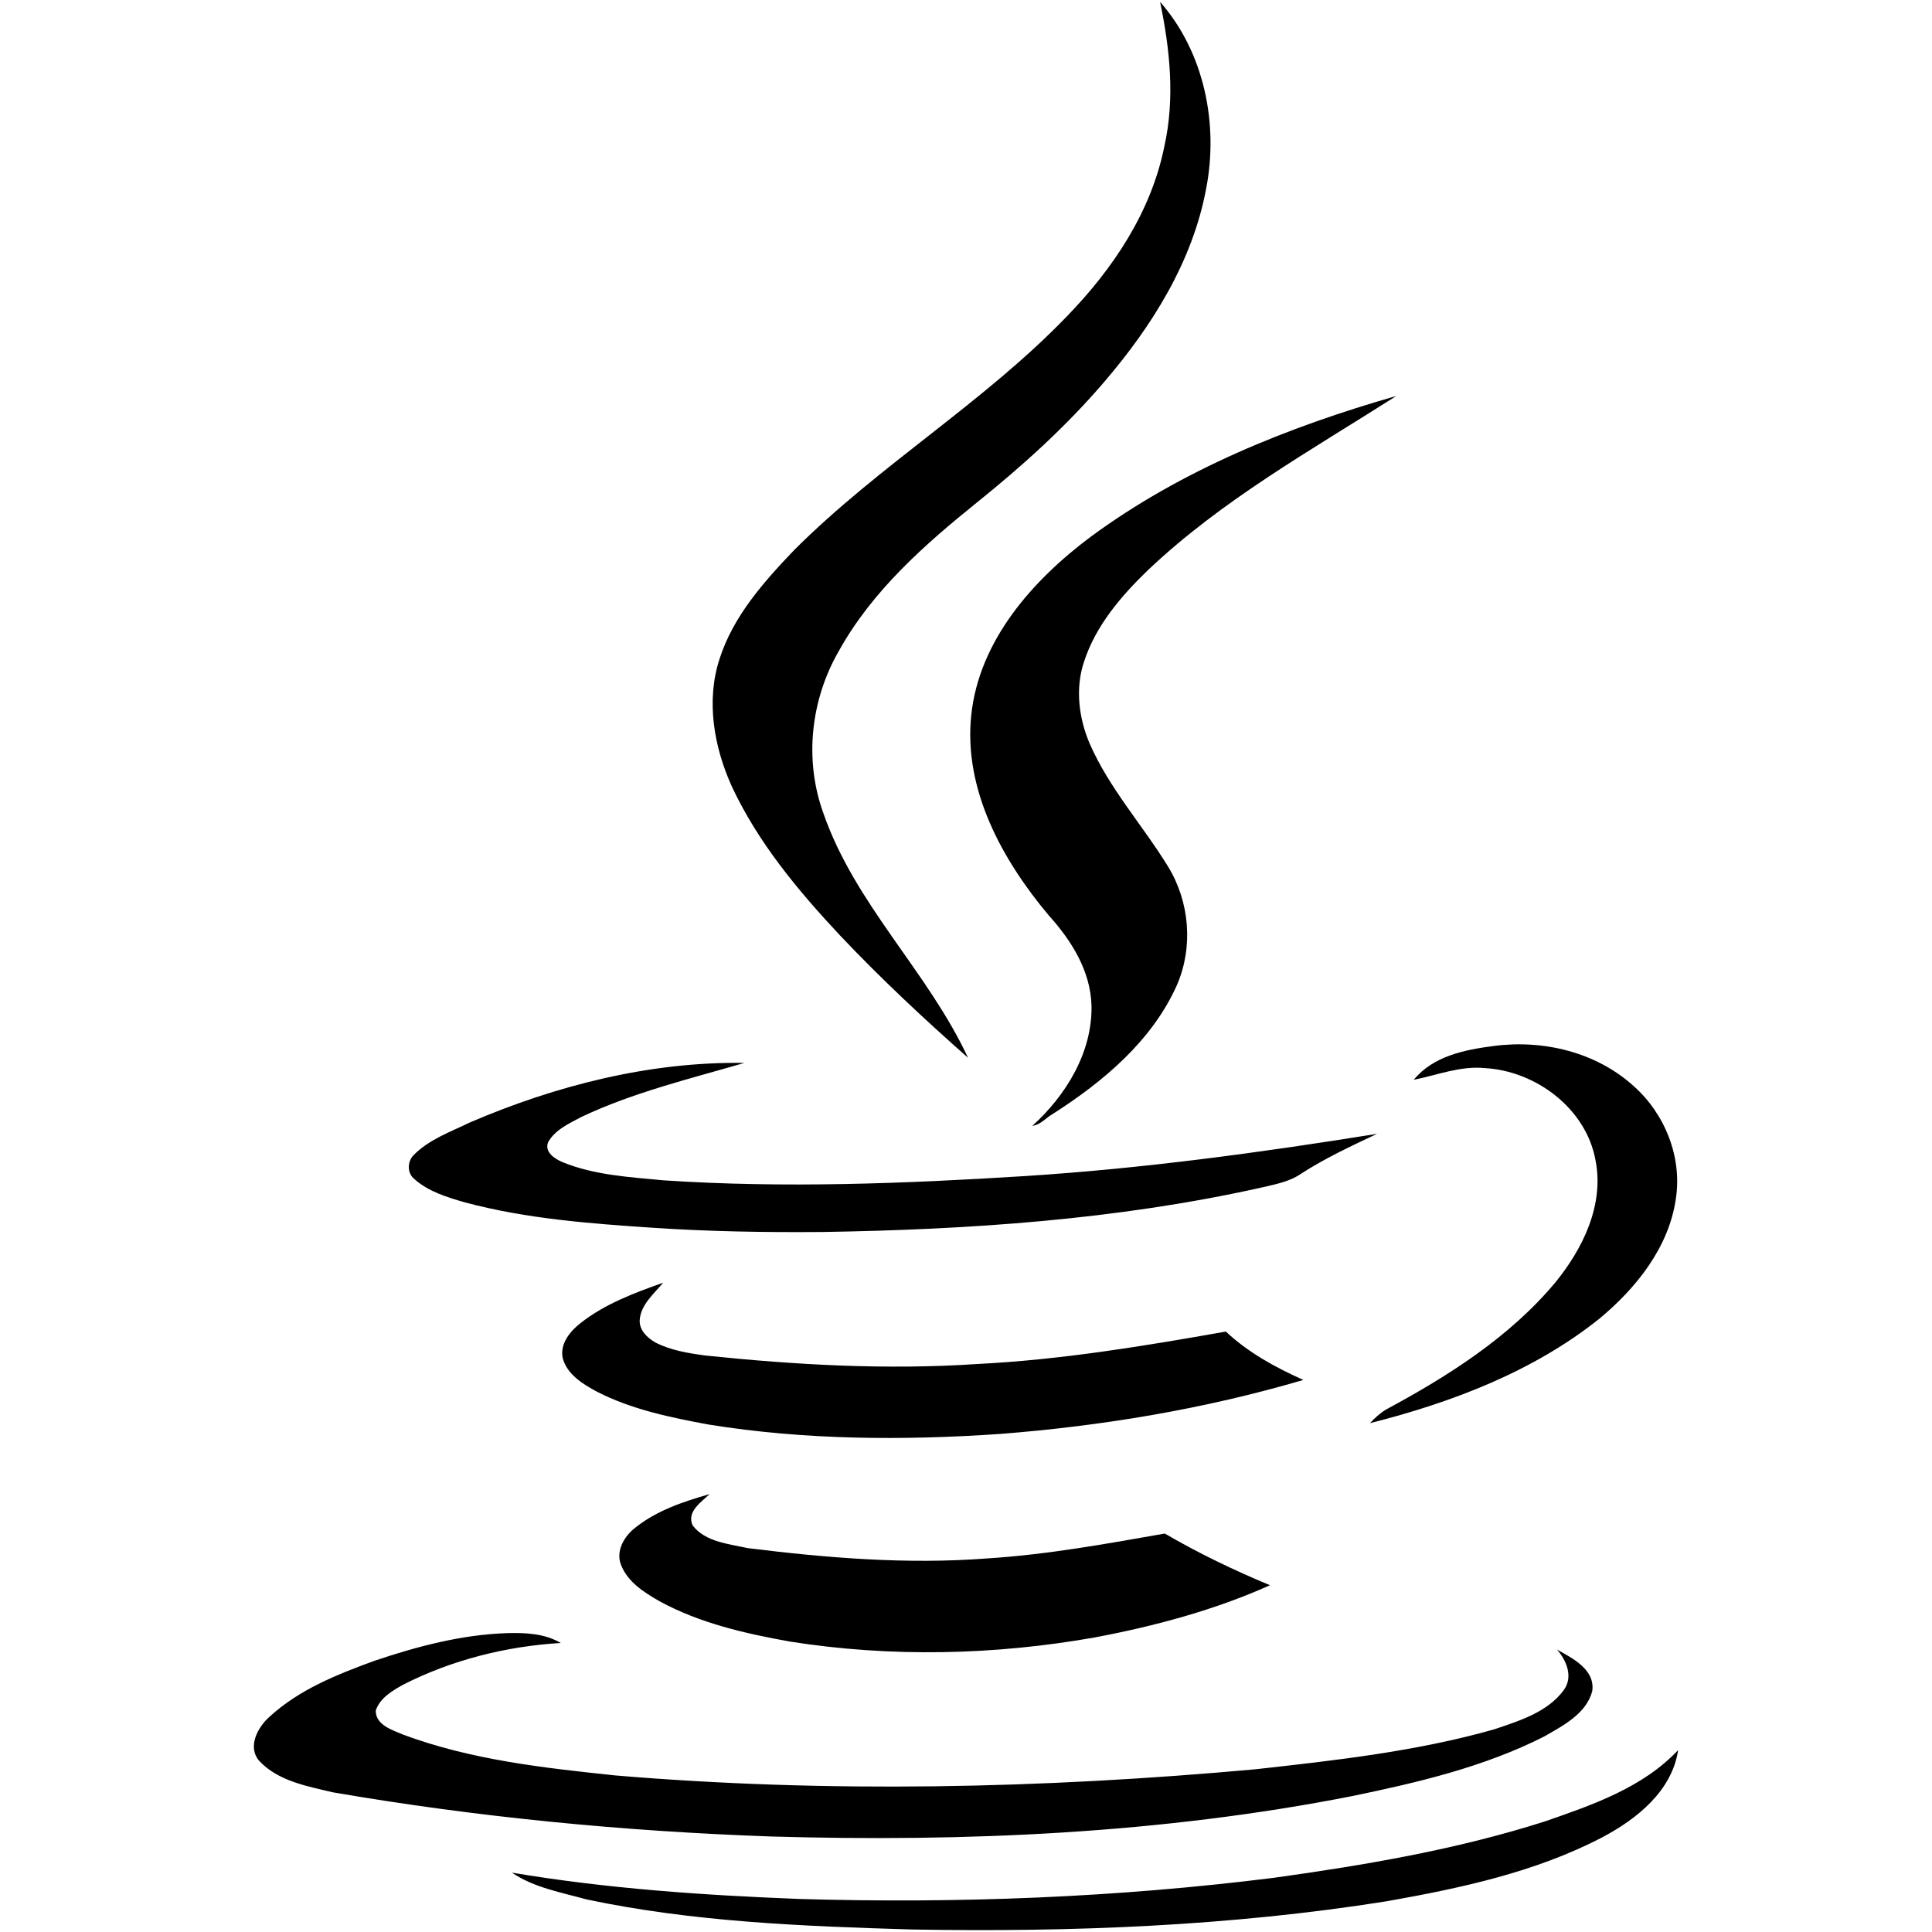
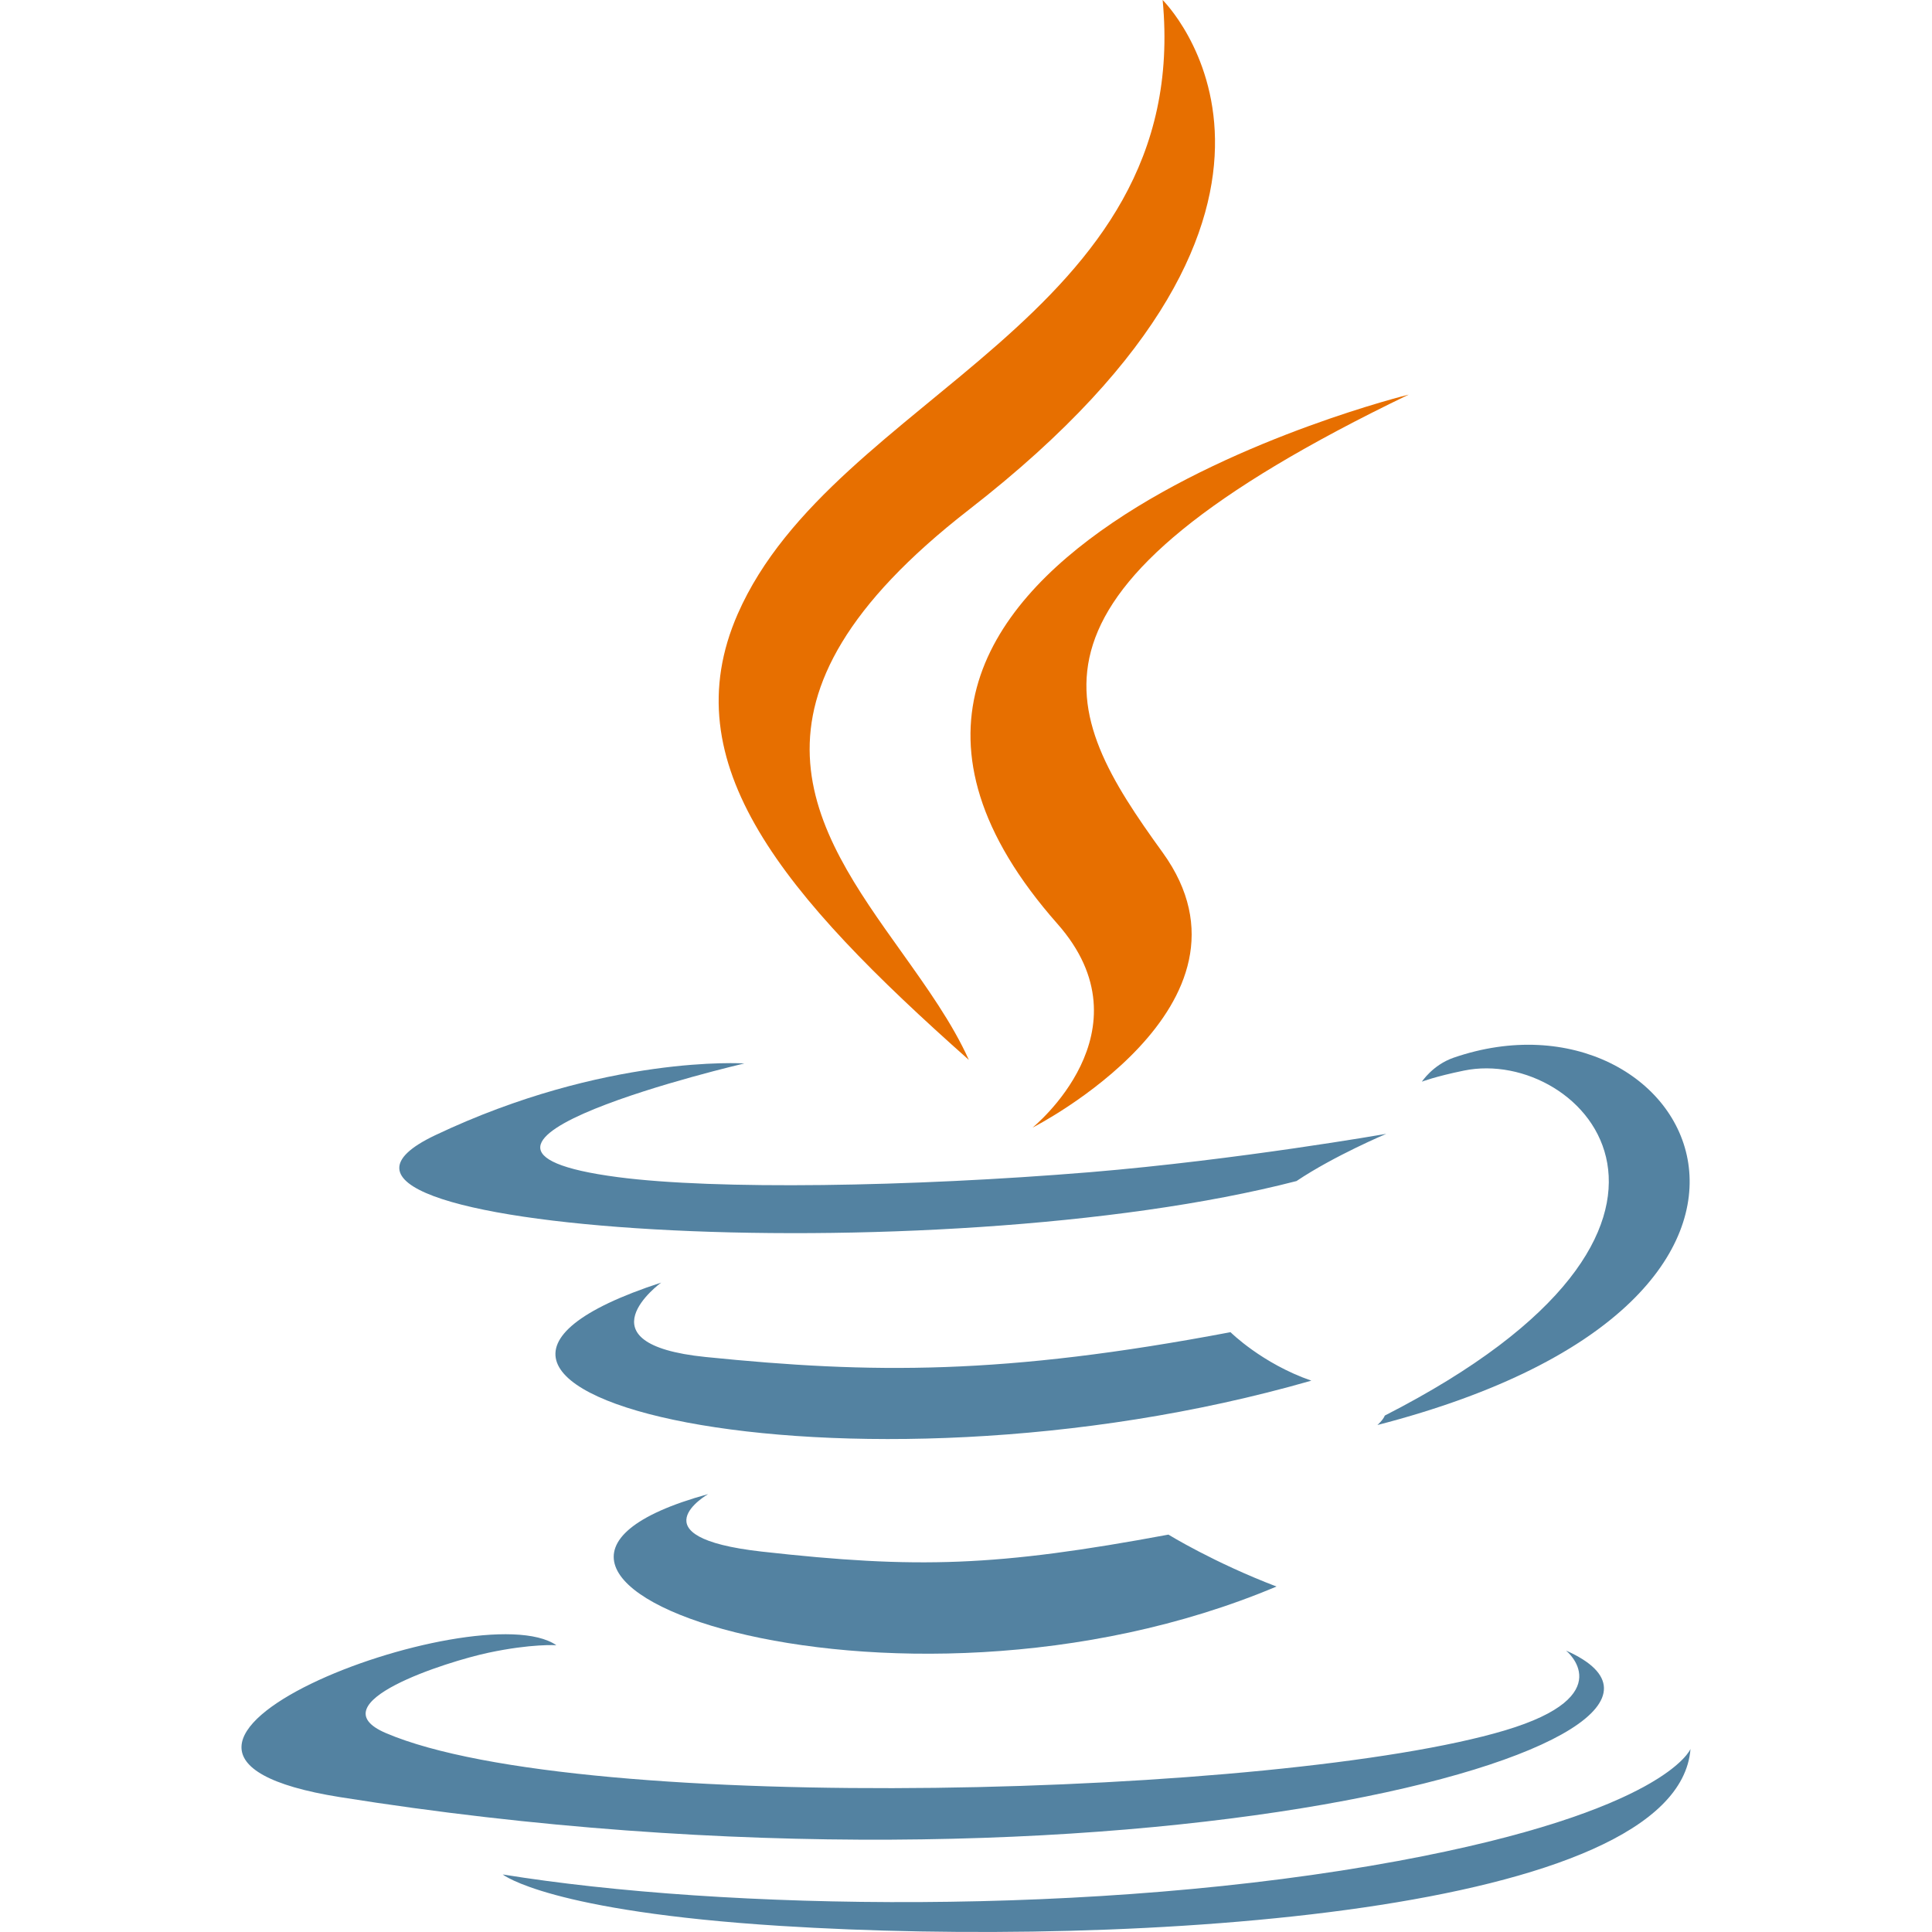
- <svg xmlns="http://www.w3.org/2000/svg" fill="#000000" version="1.1" width="800px" height="800px" viewBox="0 0 512 512" enable-background="new 0 0 512 512" xml:space="preserve">
-   <g id="5151e0c8492e5103c096af88a51e8d81">
-     <path display="inline" d="M193.918,208.369c-4.729-10.456-6.849-22.652-3.236-33.731c3.612-11.327,11.703-20.413,19.794-28.878   c22.525-22.531,50.285-39.085,72.316-61.986c12.197-12.573,22.278-27.634,25.762-44.937c2.864-12.695,1.496-25.764-1.117-38.337   c11.7,13.319,15.559,32.363,12.197,49.541c-3.608,19.292-14.316,36.344-26.886,51.031c-10.081,11.827-21.659,22.282-33.731,31.993   c-14.065,11.327-27.88,23.524-36.716,39.457c-7.472,12.943-9.215,28.876-4.11,42.942c8.341,24.146,27.756,42.071,38.338,64.848   c-11.703-10.332-23.152-21.036-33.86-32.361C211.471,236.001,200.889,223.307,193.918,208.369z M257.398,189.448   c-2.115,19.792,8.213,38.462,20.539,53.151c5.972,6.596,11.076,14.687,11.323,23.899c0.251,12.318-6.716,23.774-15.684,31.861   c2.119-0.246,3.612-2.115,5.355-3.11c13.443-8.589,26.385-19.418,32.982-34.227c4.357-10.083,3.362-22.034-2.362-31.371   c-6.724-10.953-15.559-20.662-20.786-32.61c-2.867-6.721-3.862-14.562-1.496-21.657c3.114-9.583,9.834-17.426,16.93-24.272   c19.54-18.544,43.189-31.743,65.844-46.179c-28.629,8.214-56.883,19.542-81.03,37.343   C273.702,153.727,259.515,169.658,257.398,189.448z M393.447,283.052c13.568,0.748,26.882,10.704,29.374,24.397   c2.366,11.825-3.358,23.524-10.705,32.485c-12.075,14.438-28.382,24.771-44.807,33.609c-1.622,0.991-2.99,2.237-4.235,3.608   c21.659-5.478,43.314-13.689,60.867-27.756c9.705-8.091,18.294-18.799,20.163-31.619c1.743-11.076-2.86-22.528-11.077-29.871   c-9.96-9.09-24.021-12.448-37.218-10.704c-7.593,0.995-15.931,2.613-21.158,8.961C380.877,284.921,386.971,282.429,393.447,283.052   z M123.22,318.647c16.303,4.357,33.108,5.603,49.787,6.724c14.936,0.995,29.875,1.246,44.937,1.12   c38.833-0.619,77.916-3.236,116.003-11.699c3.608-0.87,7.593-1.493,10.833-3.733c6.347-4.11,13.313-7.347,20.162-10.583   c-30.995,4.979-62.113,9.215-93.478,11.205c-31.74,1.991-63.731,3.236-95.593,1.121c-9.086-0.87-18.423-1.371-26.886-4.858   c-1.994-0.87-4.733-2.609-3.738-5.227c1.869-3.361,5.603-4.977,8.839-6.72c13.694-6.473,28.629-10.081,43.193-14.313   c-25.021-0.376-49.916,5.971-72.814,15.806c-5.105,2.491-10.83,4.481-14.936,8.714c-1.622,1.739-1.622,4.732,0.247,6.222   C113.511,315.787,118.487,317.28,123.22,318.647z M324.864,352.88c-21.784,3.859-43.694,7.472-65.726,8.589   c-24.147,1.618-48.294,0.247-72.191-2.241c-4.604-0.623-9.211-1.368-13.317-3.483c-2.116-1.246-4.231-3.236-4.106-5.854   c0.247-4.106,3.73-6.967,6.222-9.956c-7.715,2.739-15.434,5.599-21.906,10.708c-2.742,2.116-5.478,5.474-4.733,9.208   c1.125,4.356,5.356,6.97,9.09,8.96c9.208,4.733,19.54,6.846,29.625,8.714c25.511,4.11,51.527,4.235,77.167,2.488   c27.141-2.115,54.148-6.594,80.411-14.313C337.932,362.342,330.836,358.479,324.864,352.88z M188.068,395.951   c-6.97,1.99-14.066,4.357-19.79,8.957c-2.868,2.241-5.105,6.104-3.734,9.713c1.743,4.604,6.1,7.347,10.203,9.705   c10.708,5.854,22.78,8.589,34.604,10.708c26.765,4.229,54.27,3.608,80.908-1.12c15.806-2.989,31.615-7.221,46.301-13.815   c-9.584-3.984-18.917-8.467-27.878-13.693c-15.559,2.738-31.246,5.603-47.178,6.598c-21.032,1.618-42.319-0.125-63.355-2.738   c-4.98-1.121-11.202-1.618-14.563-5.976C181.847,400.677,185.828,398.063,188.068,395.951z M358.345,475.982   c17.424-3.604,34.977-7.719,50.908-15.806c4.976-2.867,11.076-5.979,12.698-11.95c0.87-5.725-5.105-8.714-9.337-11.08   c2.613,2.993,4.356,7.347,1.74,10.83c-4.357,5.853-11.821,8.091-18.42,10.332c-20.66,5.85-42.072,8.216-63.355,10.582   c-56.385,5.102-113.146,6.348-169.528,1.618c-18.92-1.994-38.217-4.109-56.264-10.829c-2.86-1.246-7.217-2.492-7.217-6.352   c1.117-3.354,4.357-5.227,7.217-6.845c12.945-6.595,27.384-10.207,41.822-11.077c-4.228-2.491-9.208-2.738-14.062-2.613   c-12.076,0.373-23.9,3.483-35.349,7.347c-9.834,3.604-19.916,7.59-27.76,14.811c-3.111,2.735-5.971,7.962-2.739,11.699   c4.98,5.353,12.699,6.72,19.54,8.338c38.338,6.599,77.171,10.328,116.011,11.699C255.781,488.184,307.684,485.942,358.345,475.982z    M409.378,482.706c-23.402,7.468-47.672,11.574-71.822,14.936c-41.696,5.227-83.769,6.845-125.716,5.603   c-25.515-0.995-51.03-2.738-76.176-6.974c5.85,3.984,13.071,5.227,19.794,7.096c28.257,5.976,57.255,7.096,86.01,7.966   c42.19,0.748,84.387-0.87,125.962-7.468c19.669-3.48,39.459-7.715,57.13-16.927c9.215-4.854,18.552-12.326,20.163-23.152   C435.391,473.741,421.951,478.349,409.378,482.706z">
- 
- </path>
-   </g>
+ <svg xmlns="http://www.w3.org/2000/svg" width="800px" height="800px" viewBox="0 0 32 32" fill="none">
+   <path d="M16.05 8.441C22.638 3.326 19.257 0 19.257 0C19.76 5.287 13.813 6.536 12.219 10.169C11.131 12.649 12.964 14.819 16.047 17.555C15.775 16.949 15.354 16.361 14.929 15.764C13.477 13.731 11.964 11.613 16.05 8.441Z" fill="#E76F00" />
+   <path d="M17.102 18.677C17.102 18.677 19.084 17.078 17.514 15.301C12.193 9.272 23.333 6.536 23.333 6.536C16.532 9.812 17.547 11.757 19.257 14.12C21.087 16.654 17.102 18.677 17.102 18.677Z" fill="#E76F00" />
+   <path d="M22.937 23.446C29.042 20.326 26.22 17.328 24.249 17.732C23.766 17.831 23.551 17.916 23.551 17.916C23.551 17.916 23.73 17.64 24.073 17.52C27.971 16.173 30.968 21.495 22.814 23.603C22.814 23.603 22.909 23.52 22.937 23.446Z" fill="#5382A1" />
+   <path d="M10.233 19.497C6.413 18.995 12.328 17.614 12.328 17.614C12.328 17.614 10.031 17.462 7.206 18.804C3.866 20.393 15.468 21.116 21.474 19.562C22.098 19.143 22.961 18.78 22.961 18.78C22.961 18.78 20.504 19.211 18.056 19.415C15.061 19.661 11.846 19.709 10.233 19.497Z" fill="#5382A1" />
+   <path d="M11.686 22.476C9.556 22.259 10.951 21.244 10.951 21.244C5.439 23.043 14.018 25.083 21.72 22.868C20.901 22.584 20.381 22.065 20.381 22.065C16.616 22.778 14.441 22.755 11.686 22.476Z" fill="#5382A1" />
+   <path d="M12.614 25.699C10.486 25.459 11.729 24.747 11.729 24.747C6.726 26.122 14.773 28.962 21.143 26.278C20.1 25.879 19.353 25.418 19.353 25.418C16.511 25.947 15.193 25.988 12.614 25.699Z" fill="#5382A1" />
+   <path d="M25.939 27.339C25.939 27.339 26.859 28.084 24.925 28.661C21.248 29.757 9.621 30.087 6.391 28.705C5.23 28.208 7.407 27.519 8.092 27.374C8.806 27.222 9.215 27.25 9.215 27.25C7.923 26.356 0.868 29.007 5.631 29.766C18.619 31.837 29.308 28.833 25.939 27.339Z" fill="#5382A1" />
+   <path d="M28 28.968C27.787 31.695 18.788 32.268 12.927 31.899C9.104 31.658 8.338 31.056 8.327 31.047C11.986 31.64 18.155 31.748 23.157 30.823C27.59 30.002 28 28.968 28 28.968Z" fill="#5382A1" />
</svg>
